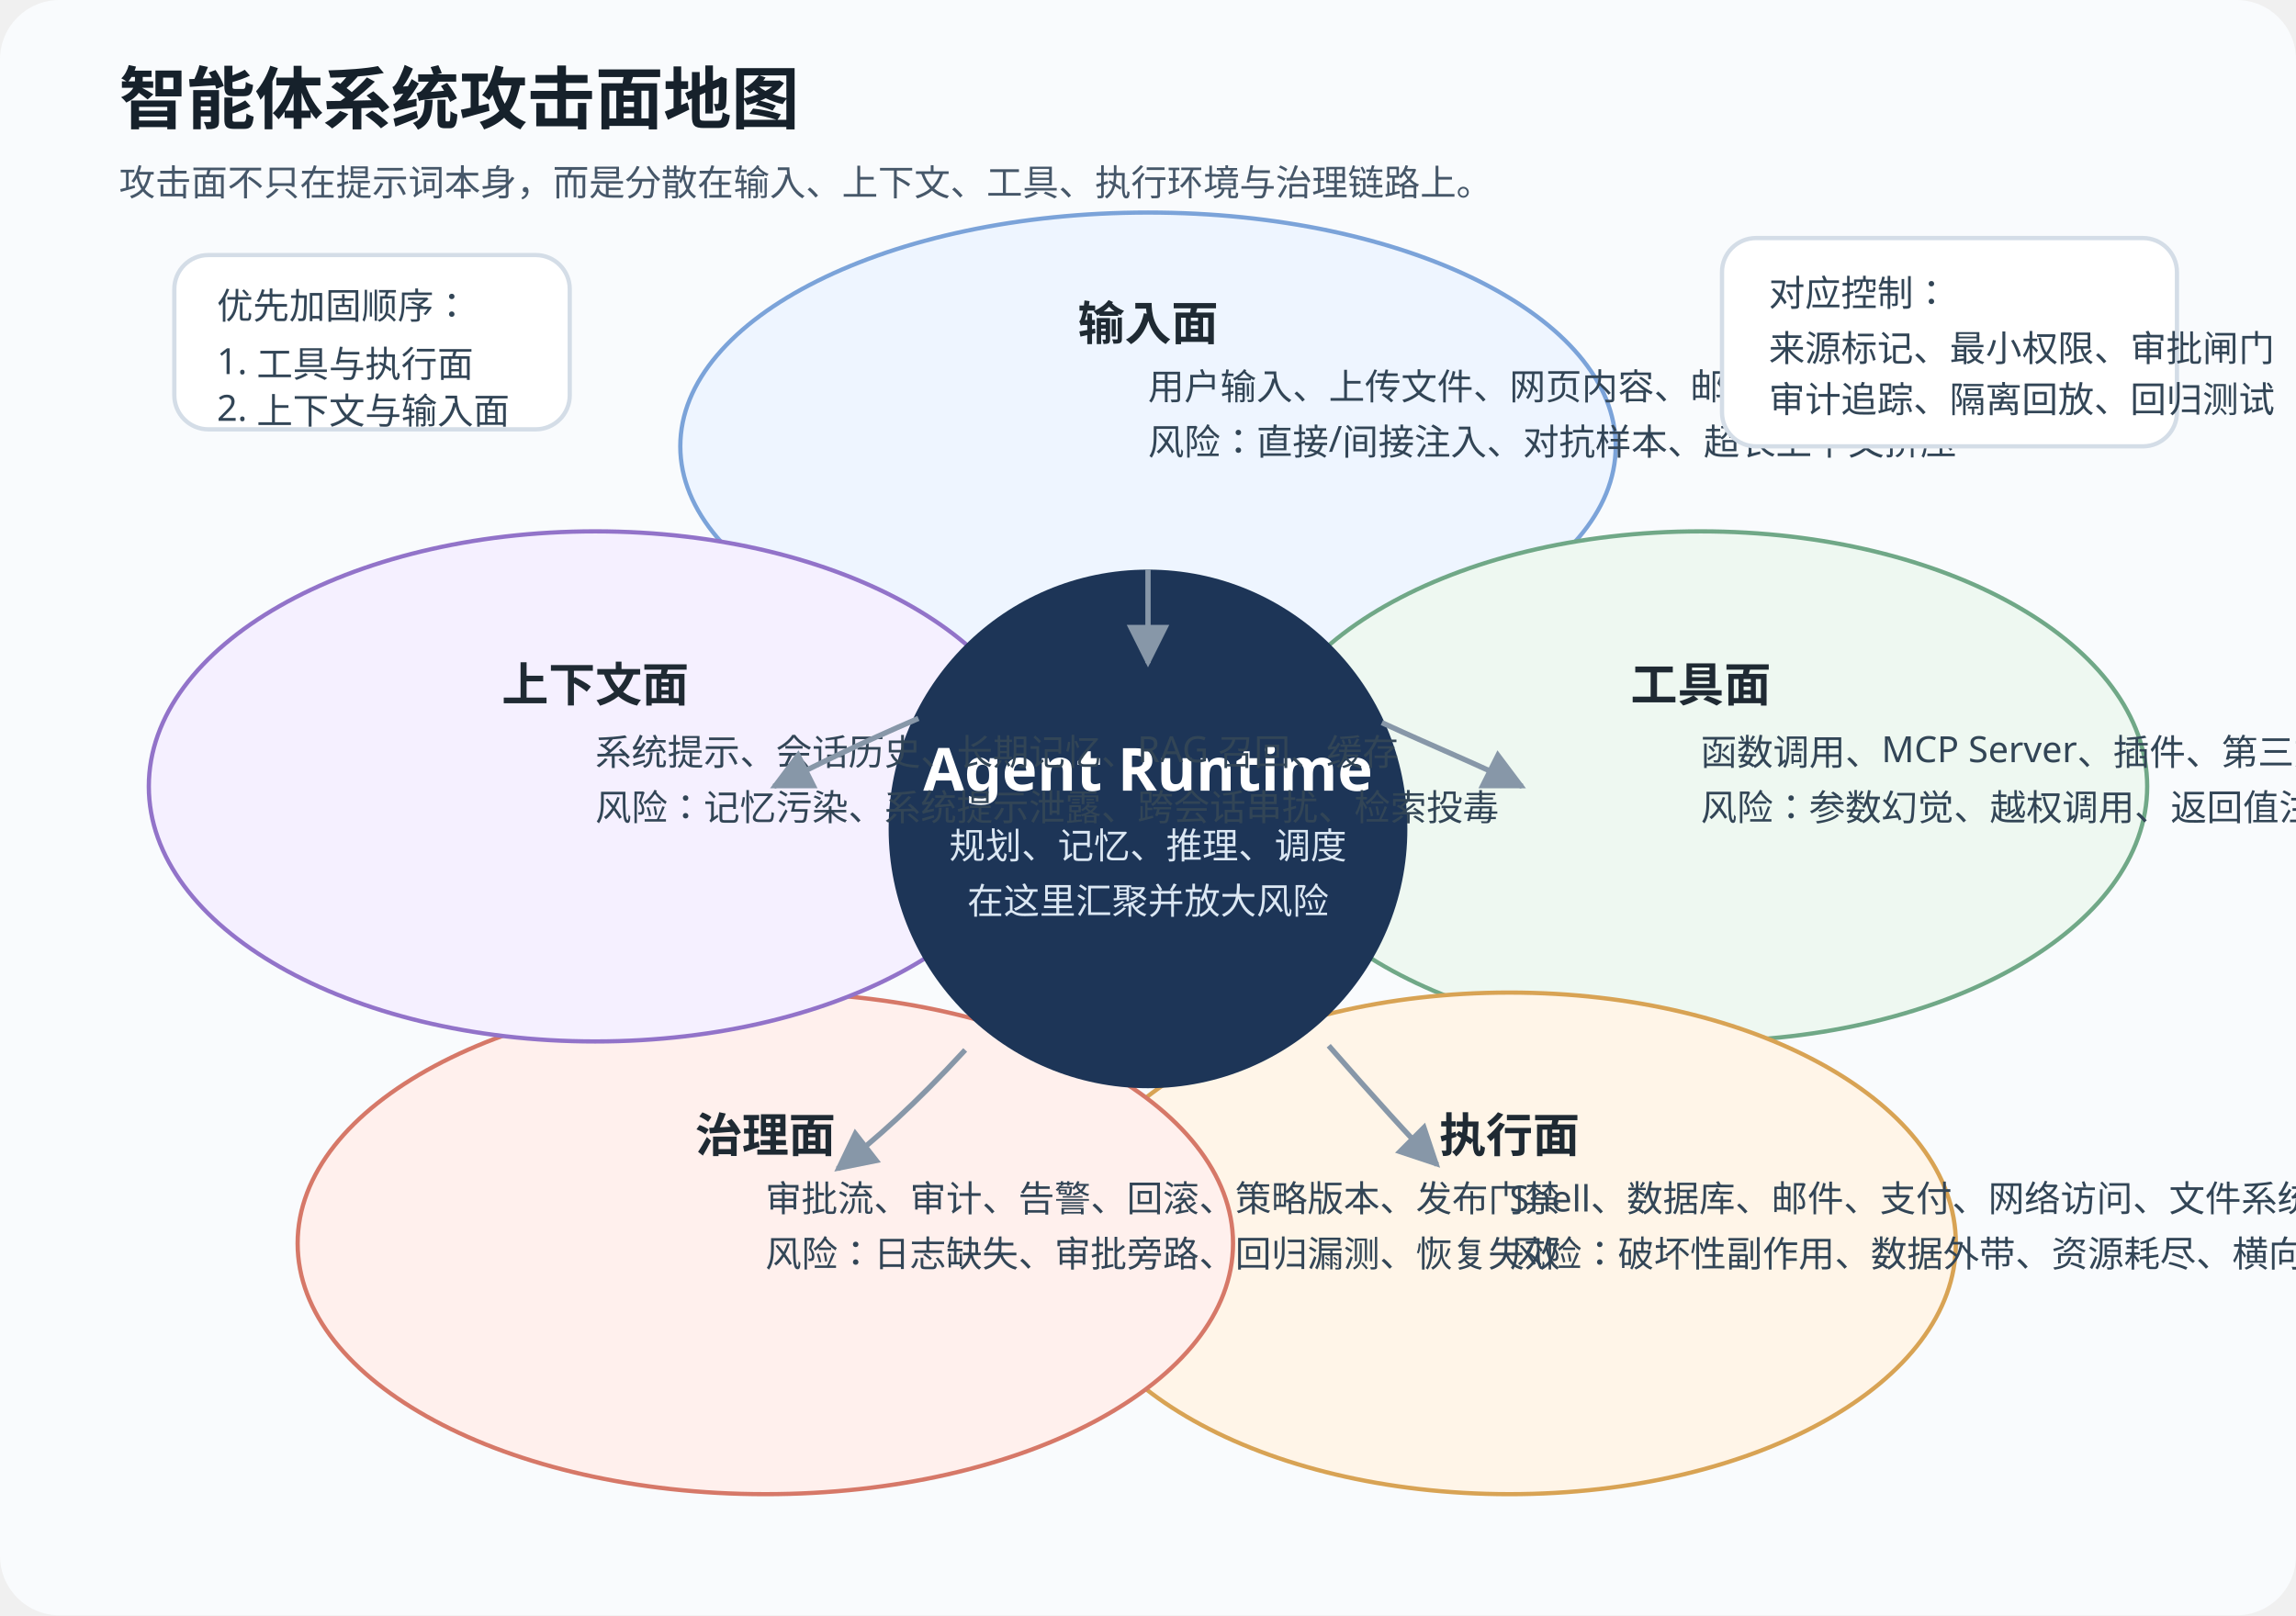
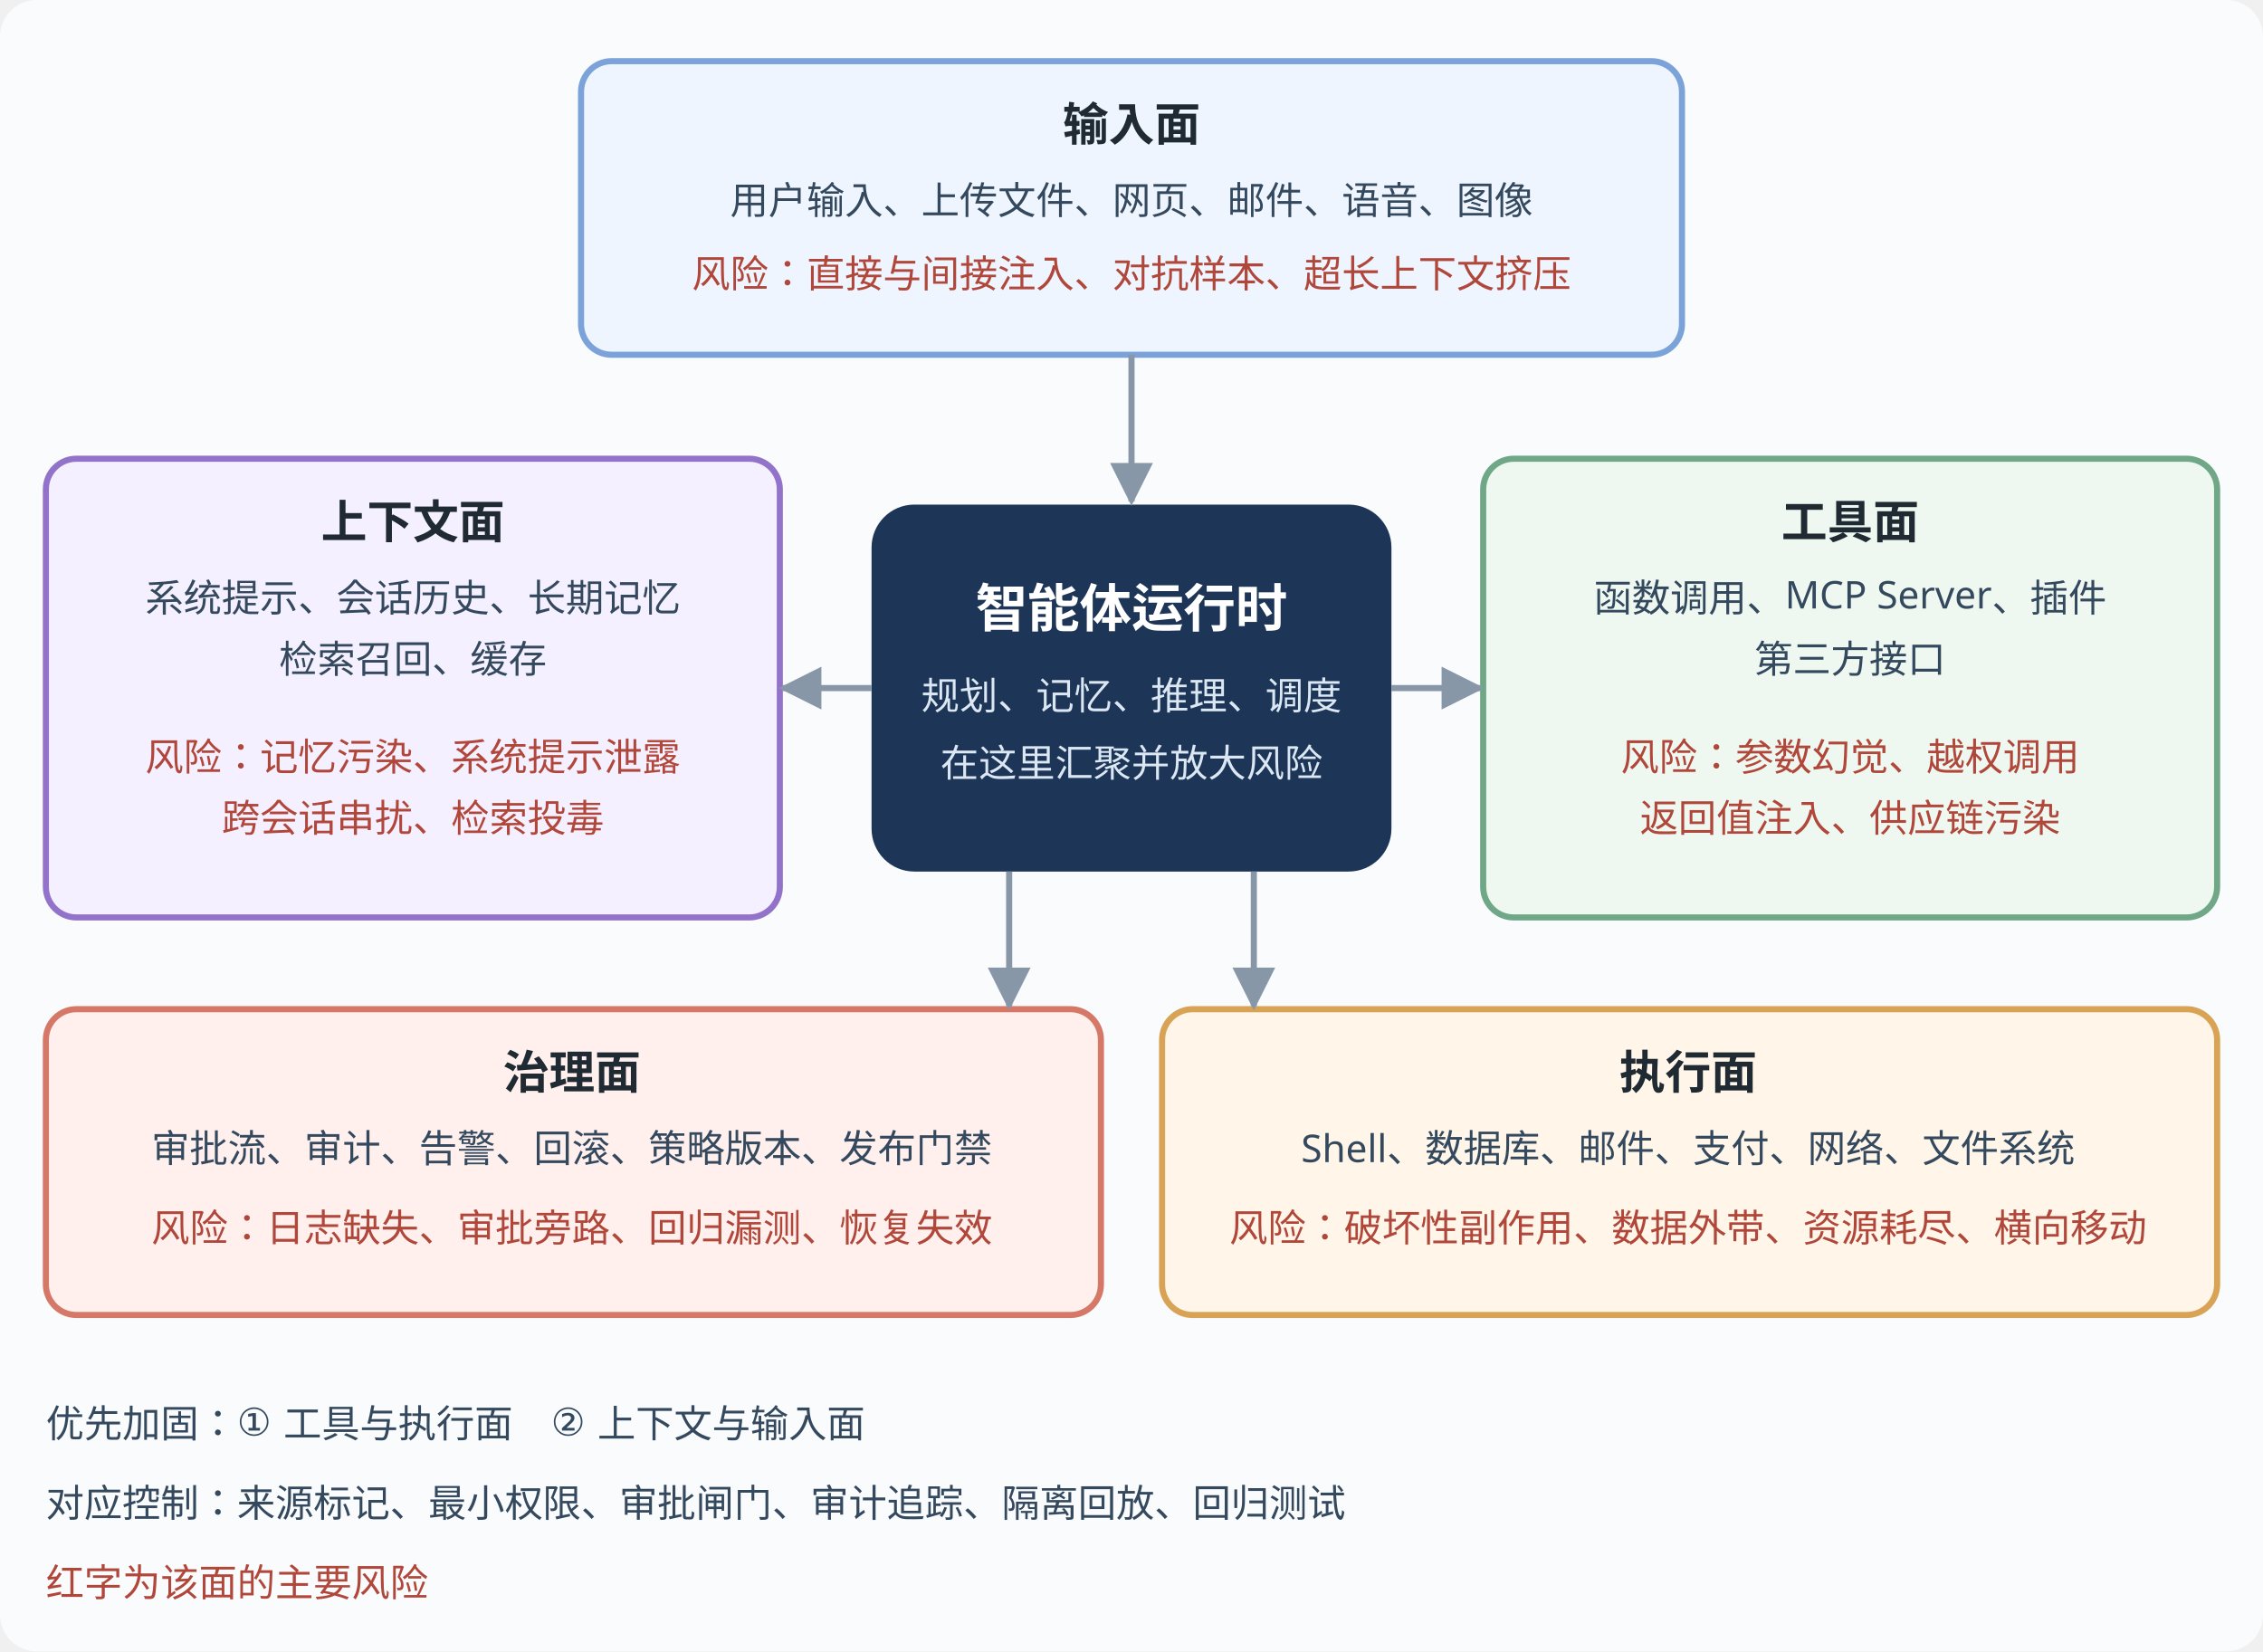
- <svg xmlns="http://www.w3.org/2000/svg" width="1080" height="760" viewBox="0 0 1080 760" role="img" aria-labelledby="title desc">
+ <svg xmlns="http://www.w3.org/2000/svg" viewBox="0 0 740 540" style="width:100%;max-width:740px;height:auto;display:block" role="img" aria-labelledby="as-title as-desc">
  <defs>
    <style>
-       .bg { fill: #f9fbfd; }
-       .title { font: 700 32px 'Microsoft YaHei', 'PingFang SC', sans-serif; fill: #16212b; }
-       .body { font: 500 17px 'Microsoft YaHei', 'PingFang SC', sans-serif; fill: #465769; }
-       .ring-a { fill: #eef5ff; stroke: #7ba3d9; stroke-width: 2; }
-       .ring-b { fill: #eef8f1; stroke: #70a887; stroke-width: 2; }
-       .ring-c { fill: #fff5e8; stroke: #d8a354; stroke-width: 2; }
-       .ring-d { fill: #fff0ed; stroke: #d67868; stroke-width: 2; }
-       .ring-e { fill: #f5f0ff; stroke: #9273c9; stroke-width: 2; }
-       .core { fill: #1d3557; }
-       .core-title { font: 700 28px 'Microsoft YaHei', 'PingFang SC', sans-serif; fill: #ffffff; text-anchor: middle; }
-       .core-body { font: 500 17px 'Microsoft YaHei', 'PingFang SC', sans-serif; fill: #dbe7f3; text-anchor: middle; }
-       .label { font: 700 22px 'Microsoft YaHei', 'PingFang SC', sans-serif; fill: #1f2a33; text-anchor: middle; }
-       .item { font: 500 17px 'Microsoft YaHei', 'PingFang SC', sans-serif; fill: #324556; }
-       .callout { fill: #ffffff; stroke: #d4dde7; stroke-width: 2; rx: 16; }
-       .line { stroke: #8797a8; stroke-width: 2.5; fill: none; marker-end: url(#arrow); }
+       .as-bg { fill: #f9fbfd; }
+       .as-card { stroke-width: 2; }
+       .as-a { fill: #eef5ff; stroke: #7ba3d9; }
+       .as-b { fill: #f5f0ff; stroke: #9273c9; }
+       .as-c { fill: #eef8f1; stroke: #70a887; }
+       .as-d { fill: #fff5e8; stroke: #d8a354; }
+       .as-e { fill: #fff0ed; stroke: #d67868; }
+       .as-core { fill: #1d3557; }
+       .as-h { font: 700 15px 'Microsoft YaHei', 'PingFang SC', sans-serif; fill: #1f2a33; text-anchor: middle; }
+       .as-i { font: 500 12.5px 'Microsoft YaHei', 'PingFang SC', sans-serif; fill: #34495e; text-anchor: middle; }
+       .as-r { font: 500 12.5px 'Microsoft YaHei', 'PingFang SC', sans-serif; fill: #b0473a; text-anchor: middle; }
+       .as-ct { font: 700 17px 'Microsoft YaHei', 'PingFang SC', sans-serif; fill: #ffffff; text-anchor: middle; }
+       .as-cb { font: 500 12.5px 'Microsoft YaHei', 'PingFang SC', sans-serif; fill: #dbe7f3; text-anchor: middle; }
+       .as-note { font: 500 12.5px 'Microsoft YaHei', 'PingFang SC', sans-serif; fill: #34495e; }
+       .as-line { stroke: #8797a8; stroke-width: 2; fill: none; marker-end: url(#as-arrow); }
    </style>
-     <marker id="arrow" viewBox="0 0 10 10" refX="9" refY="5" markerWidth="8" markerHeight="8" orient="auto-start-reverse">
+     <marker id="as-arrow" viewBox="0 0 10 10" refX="9" refY="5" markerWidth="7" markerHeight="7" orient="auto-start-reverse">
      <path d="M 0 0 L 10 5 L 0 10 z" fill="#8797a8" />
    </marker>
  </defs>
-   <rect class="bg" x="0" y="0" width="1080" height="760" rx="28" />
-   <text class="title" x="56" y="58">智能体系统攻击面地图</text>
-   <text class="body" x="56" y="92">攻击面不只在提示词本身，而是分散在输入、上下文、工具、执行环境与治理链路上。</text>
-   <ellipse class="ring-a" cx="540" cy="210" rx="220" ry="110" />
-   <ellipse class="ring-b" cx="800" cy="370" rx="210" ry="120" />
-   <ellipse class="ring-c" cx="710" cy="585" rx="210" ry="118" />
-   <ellipse class="ring-d" cx="360" cy="585" rx="220" ry="118" />
-   <ellipse class="ring-e" cx="280" cy="370" rx="210" ry="120" />
-   <circle class="core" cx="540" cy="390" r="122" />
-   <text class="core-title" x="540" y="372">Agent Runtime</text>
-   <text class="core-body" x="540" y="404">规划、记忆、推理、调度</text>
-   <text class="core-body" x="540" y="430">在这里汇聚并放大风险</text>
-   <text class="label" x="540" y="160">输入面</text>
-   <text class="item" x="540" y="188">用户输入、上传文件、网页内容、邮件、语音、图像</text>
-   <text class="item" x="540" y="214">风险：直接/间接注入、对抗样本、超长上下文挤压</text>
-   <text class="label" x="800" y="330">工具面</text>
-   <text class="item" x="800" y="360">函数调用、MCP Server、插件、第三方 API</text>
-   <text class="item" x="800" y="386">风险：参数幻觉、越权调用、返回值注入、供应链污染</text>
-   <text class="label" x="710" y="542">执行面</text>
-   <text class="item" x="710" y="570">Shell、数据库、邮件、支付、网络访问、文件系统</text>
-   <text class="item" x="710" y="596">风险：破坏性副作用、数据外带、资源耗尽、横向移动</text>
-   <text class="label" x="360" y="542">治理面</text>
-   <text class="item" x="360" y="570">审批流、审计、告警、回滚、策略版本、发布门禁</text>
-   <text class="item" x="360" y="596">风险：日志缺失、审批旁路、回归漏测、恢复失效</text>
-   <text class="label" x="280" y="330">上下文面</text>
-   <text class="item" x="280" y="360">系统提示、会话历史、长期记忆、RAG 召回、缓存</text>
-   <text class="item" x="280" y="386">风险：记忆污染、系统提示泄露、跨会话串扰、检索投毒</text>
-   <path class="line" d="M 540 268 C 540 288, 540 302, 540 312" />
-   <path class="line" d="M 650 340 C 676 352, 696 360, 716 370" />
-   <path class="line" d="M 625 492 C 646 516, 664 536, 676 548" />
-   <path class="line" d="M 454 494 C 430 520, 412 536, 394 550" />
-   <path class="line" d="M 432 338 C 404 350, 384 360, 364 370" />
-   <rect class="callout" x="82" y="120" width="186" height="82" rx="16" />
-   <text class="item" x="102" y="150">优先加固顺序：</text>
-   <text class="item" x="102" y="176">1. 工具与执行面</text>
-   <text class="item" x="102" y="198">2. 上下文与输入面</text>
-   <rect class="callout" x="810" y="112" width="214" height="98" rx="16" />
-   <text class="item" x="832" y="144">对应控制：</text>
-   <text class="item" x="832" y="170">来源标记、最小权限、审批闸门</text>
-   <text class="item" x="832" y="194">审计追踪、隔离回放、回归测试</text>
+   <rect class="as-bg" x="0" y="0" width="740" height="540" rx="12" />
+   <rect class="as-card as-a" x="190" y="20" width="360" height="96" rx="10" />
+   <text class="as-h" x="370" y="46">输入面</text>
+   <text class="as-i" x="370" y="70">用户输入、上传文件、网页、邮件、语音、图像</text>
+   <text class="as-r" x="370" y="94">风险：直接与间接注入、对抗样本、超长上下文挤压</text>
+   <rect class="as-card as-b" x="15" y="150" width="240" height="150" rx="10" />
+   <text class="as-h" x="135" y="176">上下文面</text>
+   <text class="as-i" x="135" y="200">系统提示、会话历史、长期记忆</text>
+   <text class="as-i" x="135" y="220">检索召回、缓存</text>
+   <text class="as-r" x="135" y="252">风险：记忆污染、系统提示泄露</text>
+   <text class="as-r" x="135" y="272">跨会话串扰、检索投毒</text>
+   <rect class="as-card as-c" x="485" y="150" width="240" height="150" rx="10" />
+   <text class="as-h" x="605" y="176">工具面</text>
+   <text class="as-i" x="605" y="200">函数调用、MCP Server、插件</text>
+   <text class="as-i" x="605" y="220">第三方接口</text>
+   <text class="as-r" x="605" y="252">风险：参数幻觉、越权调用</text>
+   <text class="as-r" x="605" y="272">返回值注入、供应链污染</text>
+   <rect class="as-core" x="285" y="165" width="170" height="120" rx="14" />
+   <text class="as-ct" x="370" y="205">智能体运行时</text>
+   <text class="as-cb" x="370" y="232">规划、记忆、推理、调度</text>
+   <text class="as-cb" x="370" y="254">在这里汇聚并放大风险</text>
+   <rect class="as-card as-e" x="15" y="330" width="345" height="100" rx="10" />
+   <text class="as-h" x="187" y="356">治理面</text>
+   <text class="as-i" x="187" y="380">审批流、审计、告警、回滚、策略版本、发布门禁</text>
+   <text class="as-r" x="187" y="406">风险：日志缺失、审批旁路、回归漏测、恢复失效</text>
+   <rect class="as-card as-d" x="380" y="330" width="345" height="100" rx="10" />
+   <text class="as-h" x="552" y="356">执行面</text>
+   <text class="as-i" x="552" y="380">Shell、数据库、邮件、支付、网络、文件系统</text>
+   <text class="as-r" x="552" y="406">风险：破坏性副作用、数据外带、资源耗尽、横向移动</text>
+   <path class="as-line" d="M 370 116 L 370 164" />
+   <path class="as-line" d="M 285 225 L 256 225" />
+   <path class="as-line" d="M 455 225 L 484 225" />
+   <path class="as-line" d="M 330 285 L 330 329" />
+   <path class="as-line" d="M 410 285 L 410 329" />
+   <text class="as-note" x="15" y="470">优先加固：① 工具与执行面　② 上下文与输入面</text>
+   <text class="as-note" x="15" y="496">对应控制：来源标记、最小权限、审批闸门、审计追踪、隔离回放、回归测试</text>
+   <text class="as-note" x="15" y="522" style="fill:#b0473a">红字为该面的主要风险</text>
</svg>
